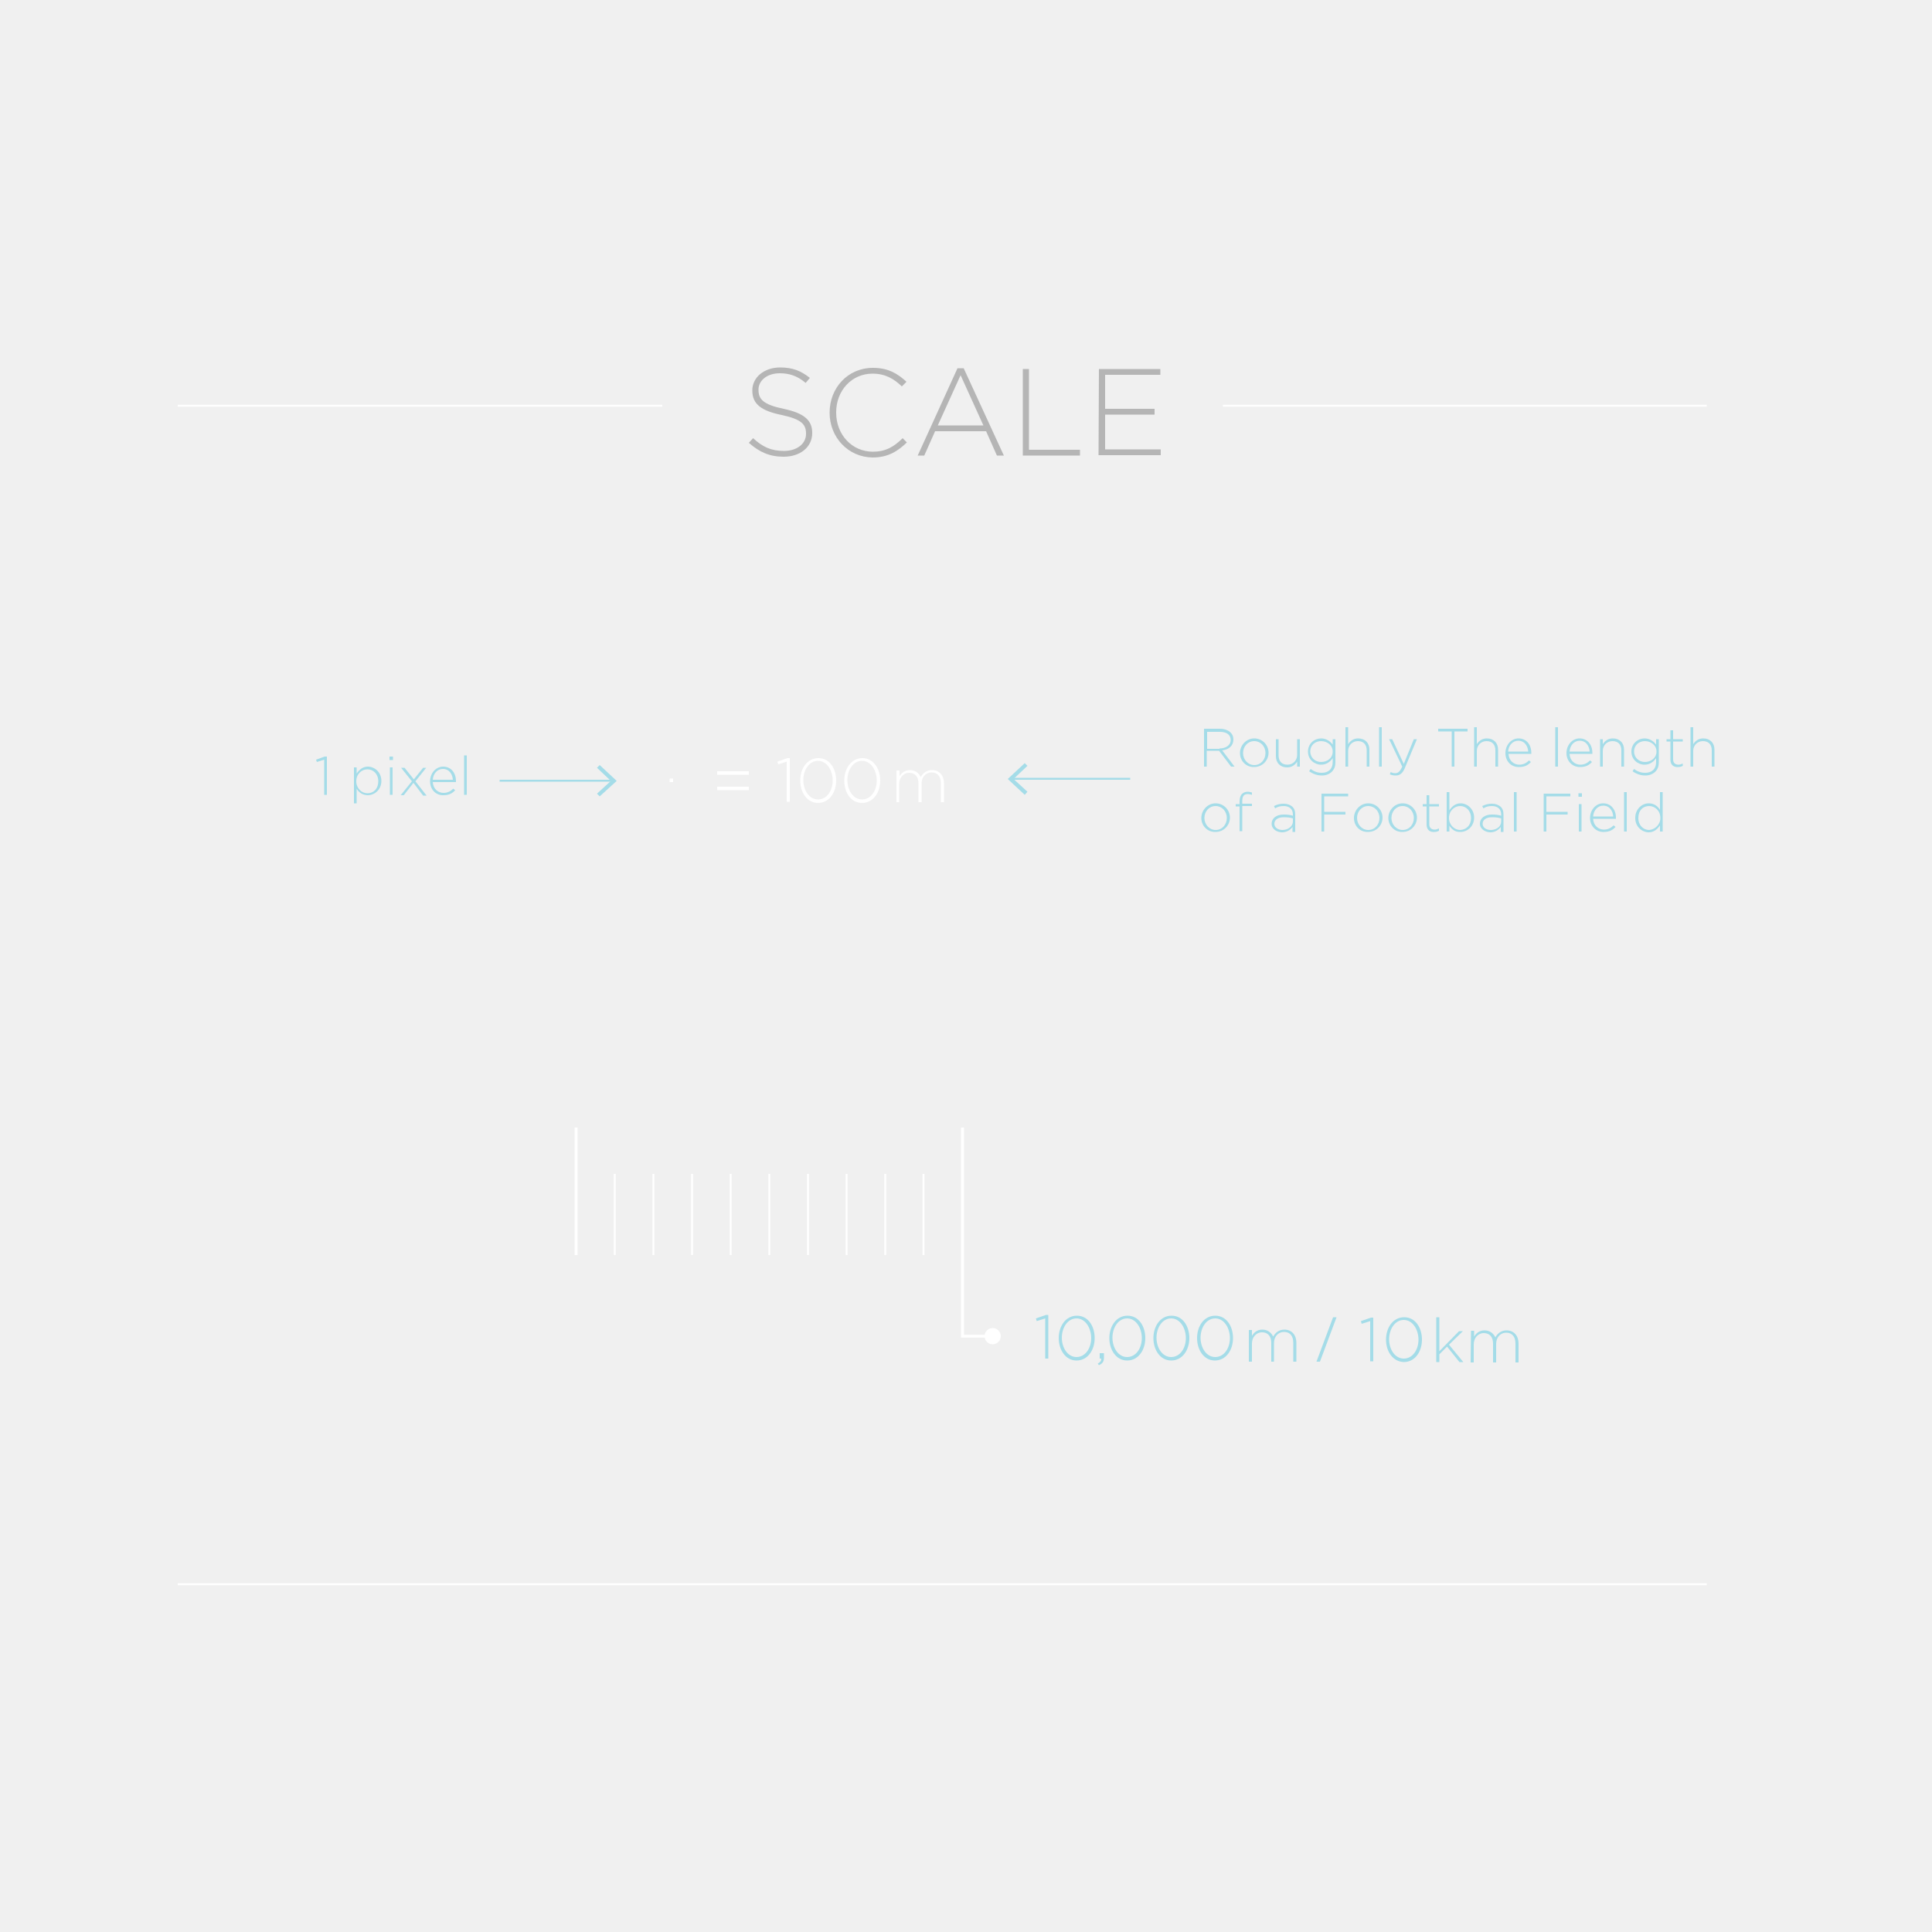
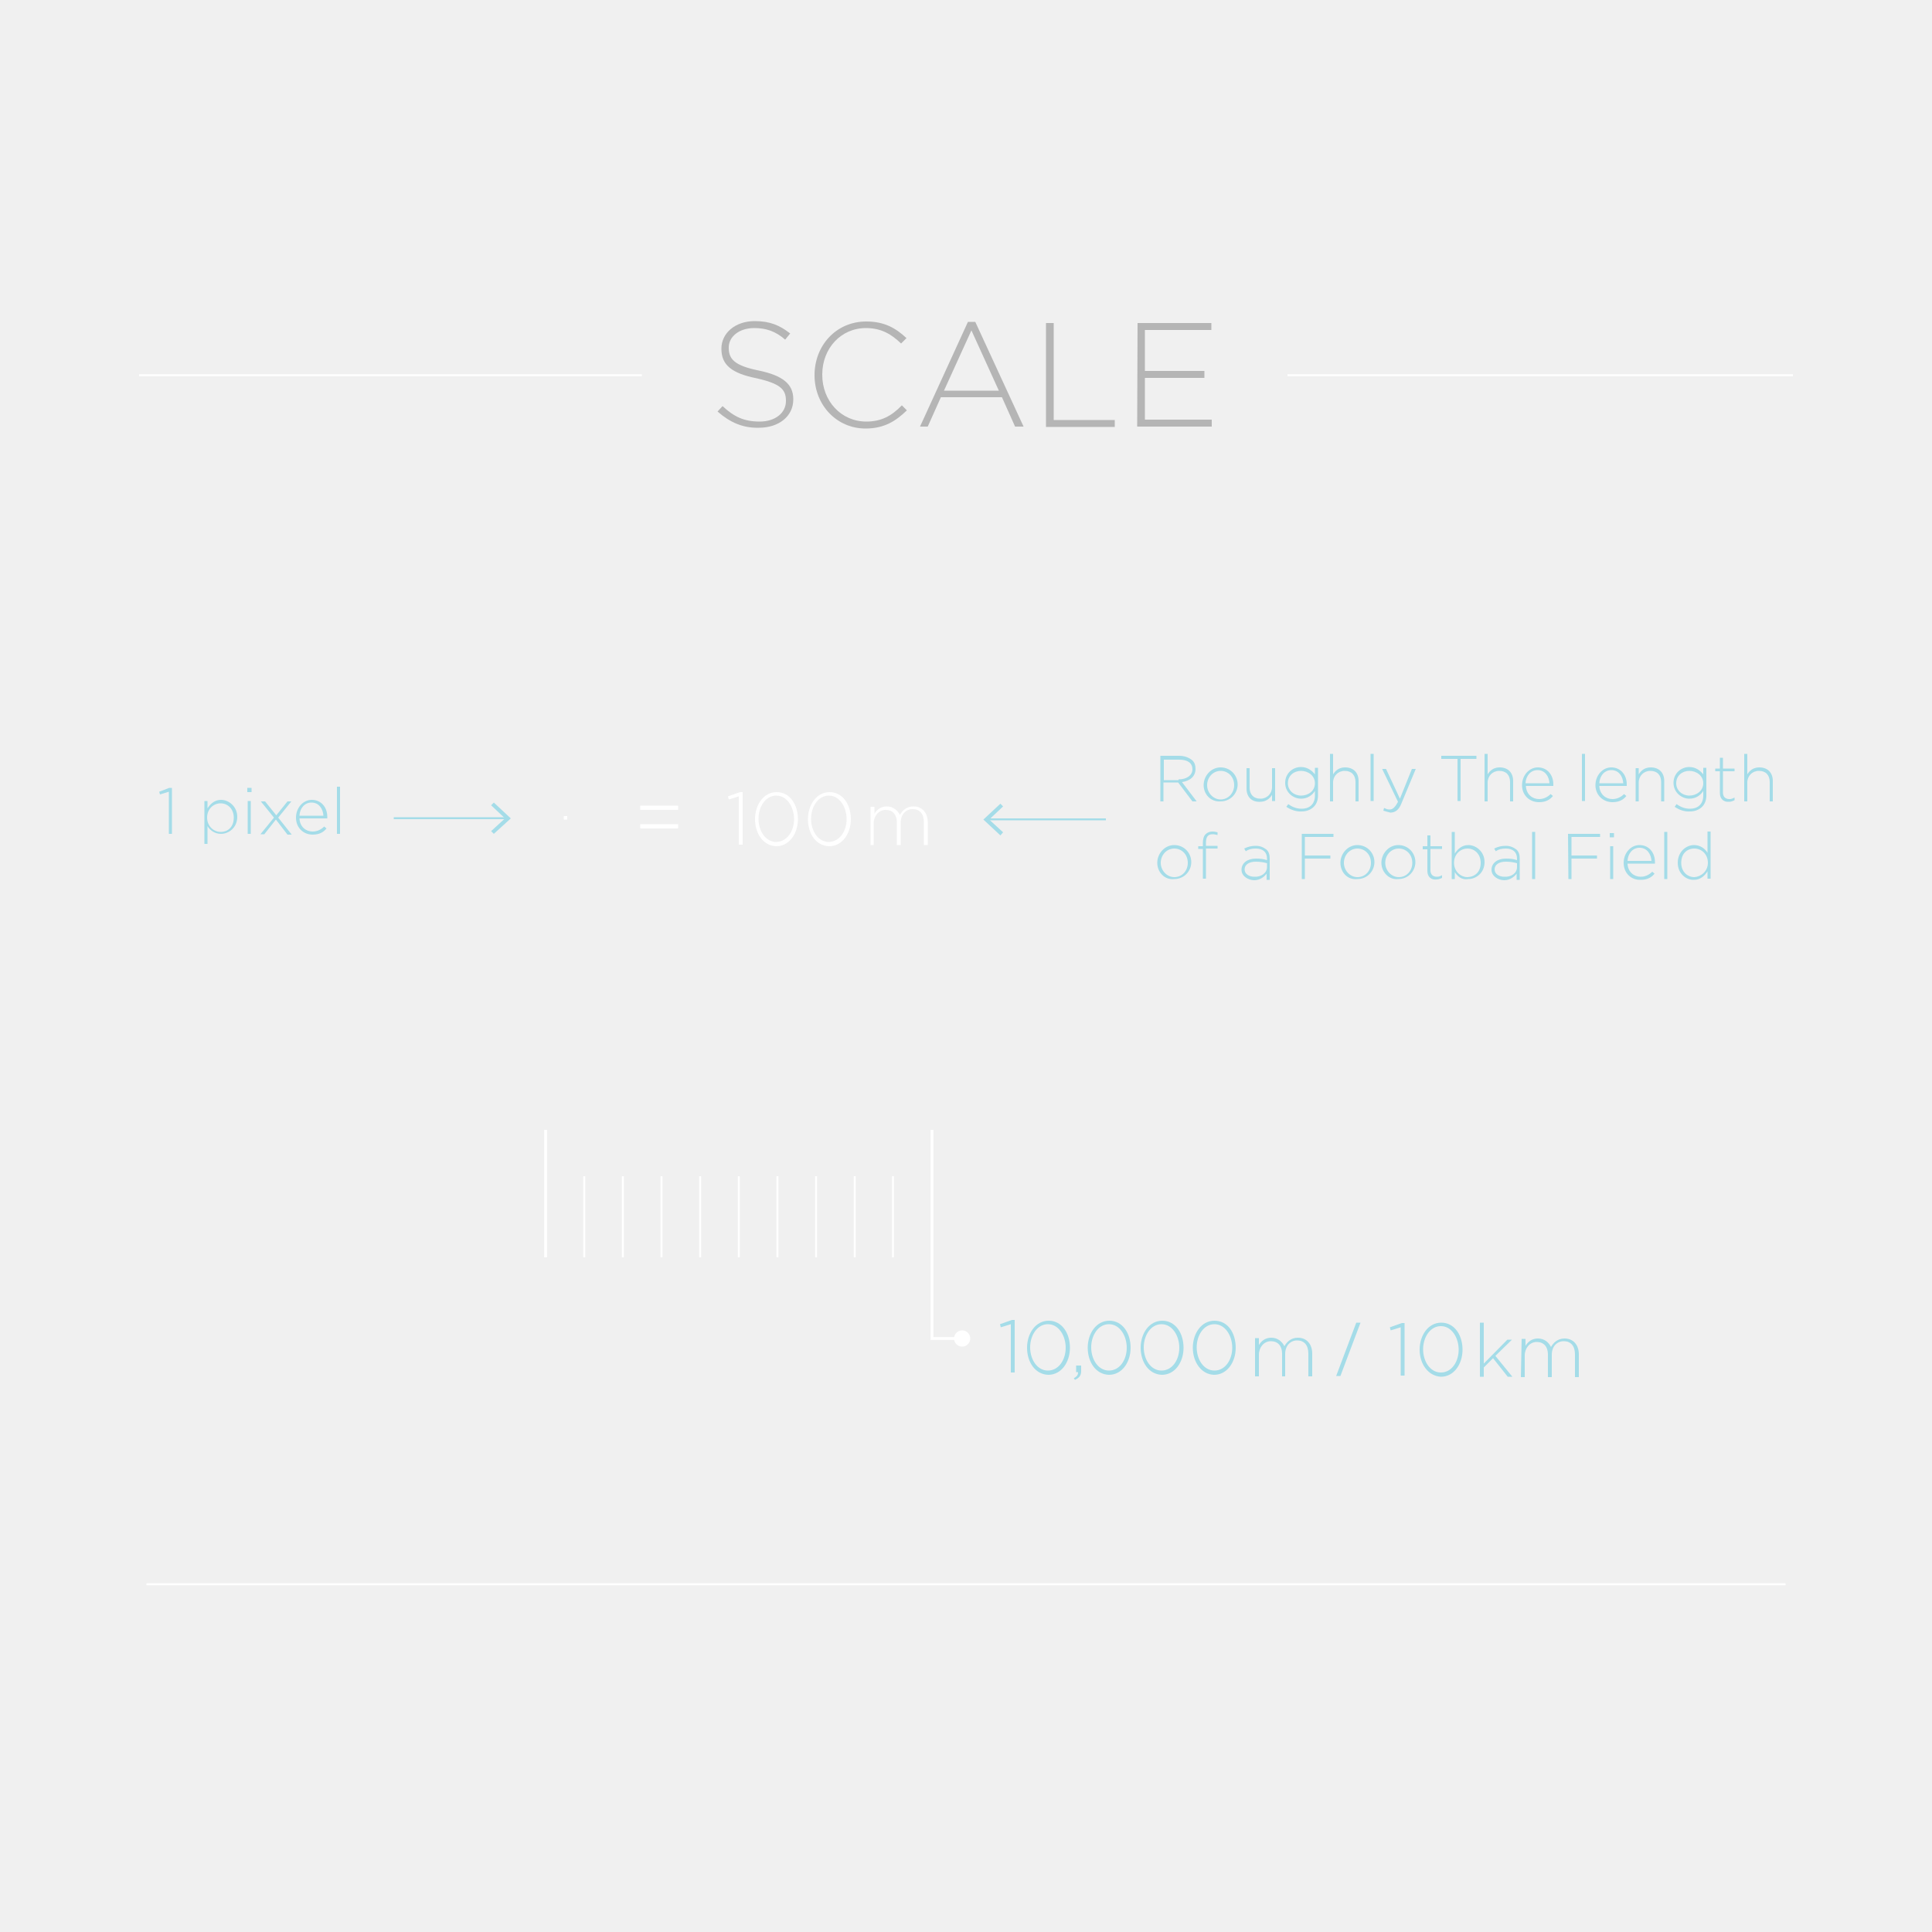
- <svg xmlns="http://www.w3.org/2000/svg" version="1.1" id="Layer_1" x="0px" y="0px" width="500px" height="500px" viewBox="0 0 500 500" style="enable-background:new 0 0 500 500;" xml:space="preserve">
+ <svg xmlns="http://www.w3.org/2000/svg" version="1.1" id="Layer_1" x="0px" y="0px" viewBox="0 0 500 500" style="enable-background:new 0 0 500 500;" xml:space="preserve">
  <style type="text/css">
	.st0{enable-background:new    ;}
	.st1{fill:#B5B5B5;}
	.st2{fill:none;stroke:#FFFFFF;stroke-width:0.5;stroke-miterlimit:10;}
	.st3{fill:none;stroke:#FFFFFF;stroke-width:0.75;stroke-miterlimit:10;}
	.st4{fill:#FFFFFF;}
- 	.st5{fill:#A4DCE8;}
- 	.st6{fill:none;}
+ 	.st5{fill:none;}
+ 	.st6{fill:#A4DCE8;}
</style>
  <g>
    <g class="st0">
-       <path class="st1" d="M193.8,114.6l1.1-1.2c2.5,2.3,4.7,3.3,8,3.3c3.4,0,5.7-1.9,5.7-4.4v-0.1c0-2.4-1.2-3.7-6.3-4.8    c-5.4-1.1-7.6-2.9-7.6-6.3V101c0-3.3,3-5.9,7.2-5.9c3.3,0,5.4,0.9,7.7,2.7l-1.1,1.3c-2.1-1.8-4.2-2.5-6.7-2.5    c-3.3,0-5.5,1.9-5.5,4.2v0.1c0,2.4,1.2,3.8,6.5,4.9c5.2,1.1,7.4,2.9,7.4,6.2v0.1c0,3.6-3.1,6.1-7.4,6.1    C199.2,118.2,196.5,117,193.8,114.6z" />
-       <path class="st1" d="M214.7,106.8L214.7,106.8c0-6.4,4.7-11.6,11.2-11.6c4,0,6.4,1.5,8.7,3.6l-1.2,1.2c-2-1.9-4.2-3.3-7.6-3.3    c-5.4,0-9.4,4.4-9.4,10v0.1c0,5.7,4.1,10.1,9.5,10.1c3.2,0,5.4-1.2,7.7-3.5l1.1,1.1c-2.4,2.3-4.9,3.9-8.9,3.9    C219.5,118.3,214.7,113.2,214.7,106.8z" />
-       <path class="st1" d="M247.8,95.3h1.6l10.4,22.6H258l-2.8-6.3H242l-2.8,6.3h-1.7L247.8,95.3z M254.5,110.1l-5.9-13l-5.9,13H254.5z" />
-       <path class="st1" d="M264.6,95.5h1.7v20.9h13.2v1.5h-14.8V95.5H264.6z" />
-       <path class="st1" d="M284.4,95.5h15.9V97H286v8.8h12.8v1.5H286v9h14.4v1.5h-16.1L284.4,95.5L284.4,95.5z" />
+       <path class="st1" d="M185.7,106.5l1.3-1.4c3,2.8,5.6,4,9.6,4c4.1,0,6.8-2.3,6.8-5.3v-0.1c0-2.9-1.4-4.4-7.6-5.8    c-6.5-1.3-9.1-3.5-9.1-7.6v-0.1c0-4,3.6-7.1,8.6-7.1c4,0,6.5,1.1,9.2,3.2l-1.3,1.6c-2.5-2.2-5-3-8-3c-4,0-6.6,2.3-6.6,5V90    c0,2.9,1.4,4.6,7.8,5.9c6.2,1.3,8.9,3.5,8.9,7.4v0.1c0,4.3-3.7,7.3-8.9,7.3C192.2,110.8,188.9,109.3,185.7,106.5z" />
+       <path class="st1" d="M210.8,97.1L210.8,97.1c0-7.7,5.6-13.9,13.4-13.9c4.8,0,7.7,1.8,10.4,4.3l-1.4,1.4c-2.4-2.3-5-4-9.1-4    c-6.5,0-11.3,5.3-11.3,12v0.1c0,6.8,4.9,12.1,11.4,12.1c3.8,0,6.5-1.4,9.2-4.2l1.3,1.3c-2.9,2.8-5.9,4.7-10.7,4.7    C216.5,110.9,210.8,104.8,210.8,97.1z" />
+       <path class="st1" d="M250.5,83.3h1.9l12.5,27.1h-2.2l-3.4-7.6h-15.8l-3.4,7.6h-2L250.5,83.3z M258.5,101.1l-7.1-15.6l-7.1,15.6    H258.5z" />
+       <path class="st1" d="M270.7,83.6h2v25.1h15.8v1.8h-17.8V83.6H270.7z" />
+       <path class="st1" d="M294.4,83.6h19.1v1.8h-17.2v10.6h15.4v1.8h-15.4v10.8h17.3v1.8h-19.3L294.4,83.6L294.4,83.6z" />
    </g>
-     <line class="st2" x1="171.4" y1="105" x2="46" y2="105" />
-     <line class="st2" x1="316.5" y1="105" x2="441.7" y2="105" />
+     <line class="st2" x1="166.1" y1="97.1" x2="36" y2="97.1" />
+     <line class="st2" x1="333.2" y1="97.1" x2="464" y2="97.1" />
  </g>
-   <line class="st2" x1="46" y1="410" x2="441.7" y2="410" />
+   <line class="st2" x1="37.9" y1="410" x2="462.1" y2="410" />
  <g>
    <g>
      <g>
-         <polyline class="st3" points="249.1,291.8 249.1,345.8 257,345.8    " />
+         <polyline class="st3" points="241.2,292.4 241.2,346.4 249.1,346.4    " />
        <g>
-           <circle class="st4" cx="256.9" cy="345.8" r="2.1" />
+           <circle class="st4" cx="249" cy="346.4" r="2.1" />
        </g>
      </g>
    </g>
-     <path class="st5" d="M270.5,341.2l-2.2,0.7l-0.2-0.7l2.6-0.9h0.6v11.3h-0.8V341.2L270.5,341.2z" />
-     <path class="st5" d="M284.1,352.9c0.7-0.4,0.9-0.7,0.9-1.3h-0.4v-1.4h1.1v1.2c0,1-0.4,1.5-1.3,1.9L284.1,352.9z" />
-     <path class="st5" d="M287.1,346.3L287.1,346.3c0-3.1,1.8-5.8,4.7-5.8c2.9,0,4.6,2.7,4.6,5.8l0,0c0,3.1-1.8,5.8-4.7,5.8   C288.9,352.1,287.1,349.4,287.1,346.3z M295.5,346.3L295.5,346.3c0-2.6-1.5-5.1-3.8-5.1s-3.8,2.4-3.8,5l0,0c0,2.6,1.5,5,3.8,5   S295.5,348.9,295.5,346.3z" />
-     <path class="st5" d="M274,346.3L274,346.3c0-3.1,1.8-5.8,4.7-5.8c2.9,0,4.6,2.7,4.6,5.8l0,0c0,3.1-1.8,5.8-4.7,5.8   C275.8,352.1,274,349.4,274,346.3z M282.4,346.3L282.4,346.3c0-2.6-1.5-5.1-3.8-5.1s-3.8,2.4-3.8,5l0,0c0,2.6,1.5,5,3.8,5   S282.4,348.9,282.4,346.3z" />
-     <path class="st5" d="M298.5,346.3L298.5,346.3c0-3.1,1.8-5.8,4.7-5.8c2.9,0,4.6,2.7,4.6,5.8l0,0c0,3.1-1.8,5.8-4.7,5.8   C300.3,352.1,298.5,349.4,298.5,346.3z M306.9,346.3L306.9,346.3c0-2.6-1.5-5.1-3.8-5.1s-3.8,2.4-3.8,5l0,0c0,2.6,1.5,5,3.8,5   S306.9,348.9,306.9,346.3z" />
-     <path class="st5" d="M309.8,346.3L309.8,346.3c0-3.1,1.8-5.8,4.7-5.8c2.9,0,4.6,2.7,4.6,5.8l0,0c0,3.1-1.8,5.8-4.7,5.8   C311.6,352.1,309.8,349.4,309.8,346.3z M318.3,346.3L318.3,346.3c0-2.6-1.5-5.1-3.8-5.1s-3.8,2.4-3.8,5l0,0c0,2.6,1.5,5,3.8,5   S318.3,348.9,318.3,346.3z" />
-     <path class="st5" d="M371.7,340.9h0.8v8.8l5.1-5.2h1L375,348l3.7,4.5h-1l-3.2-4l-2,2v2h-0.8V340.9L371.7,340.9z" />
-     <path class="st5" d="M380.7,344.4h0.8v1.5c0.5-0.8,1.3-1.6,2.7-1.6c1.4,0,2.3,0.8,2.8,1.8c0.5-0.9,1.4-1.8,2.9-1.8   c1.9,0,3.1,1.4,3.1,3.4v4.9h-0.8v-4.9c0-1.8-0.9-2.8-2.4-2.8c-1.4,0-2.6,1.1-2.6,2.9v4.8h-0.8v-4.9c0-1.7-0.9-2.7-2.4-2.7   s-2.6,1.3-2.6,2.9v4.7h-0.8L380.7,344.4L380.7,344.4z" />
    <g>
      <g>
        <g id="Layer_1-2_2_">
-           <rect x="148.6" y="291.8" class="st6" width="100" height="33" />
-           <line class="st3" x1="149.1" y1="291.8" x2="149.1" y2="324.8" />
-           <line class="st2" x1="169.1" y1="303.8" x2="169.1" y2="324.8" />
-           <line class="st2" x1="159.1" y1="303.8" x2="159.1" y2="324.8" />
-           <line class="st2" x1="189.1" y1="303.8" x2="189.1" y2="324.8" />
-           <line class="st2" x1="179.1" y1="303.8" x2="179.1" y2="324.8" />
-           <line class="st2" x1="199.1" y1="303.8" x2="199.1" y2="324.8" />
-           <line class="st2" x1="209.1" y1="303.8" x2="209.1" y2="324.8" />
-           <line class="st2" x1="229.1" y1="303.8" x2="229.1" y2="324.8" />
-           <line class="st2" x1="219.1" y1="303.8" x2="219.1" y2="324.8" />
-           <line class="st2" x1="239" y1="303.8" x2="239" y2="324.8" />
+           <rect x="140.7" y="292.4" class="st5" width="100" height="33" />
+           <line class="st3" x1="141.2" y1="292.4" x2="141.2" y2="325.4" />
+           <line class="st2" x1="161.2" y1="304.4" x2="161.2" y2="325.4" />
+           <line class="st2" x1="151.2" y1="304.4" x2="151.2" y2="325.4" />
+           <line class="st2" x1="181.2" y1="304.4" x2="181.2" y2="325.4" />
+           <line class="st2" x1="171.2" y1="304.4" x2="171.2" y2="325.4" />
+           <line class="st2" x1="191.2" y1="304.4" x2="191.2" y2="325.4" />
+           <line class="st2" x1="201.2" y1="304.4" x2="201.2" y2="325.4" />
+           <line class="st2" x1="221.2" y1="304.4" x2="221.2" y2="325.4" />
+           <line class="st2" x1="211.2" y1="304.4" x2="211.2" y2="325.4" />
+           <line class="st2" x1="231.1" y1="304.4" x2="231.1" y2="325.4" />
        </g>
      </g>
    </g>
-     <path class="st5" d="M323.2,344.2h0.8v1.5c0.5-0.8,1.3-1.6,2.7-1.6c1.4,0,2.3,0.8,2.8,1.8c0.5-0.9,1.4-1.8,2.9-1.8   c1.9,0,3.1,1.4,3.1,3.4v4.9h-0.8v-4.9c0-1.8-0.9-2.8-2.4-2.8c-1.4,0-2.6,1.1-2.6,2.9v4.8H329v-4.9c0-1.7-0.9-2.7-2.4-2.7   s-2.6,1.3-2.6,2.9v4.7h-0.8V344.2L323.2,344.2z" />
-     <path class="st5" d="M345,340.9h0.9l-4.3,11.5h-0.9L345,340.9z" />
-     <path class="st5" d="M354.6,341.9l-2.2,0.7l-0.2-0.7l2.6-0.9h0.6v11.3h-0.8V341.9L354.6,341.9z" />
-     <path class="st5" d="M358.7,346.7L358.7,346.7c0-3.1,1.8-5.8,4.7-5.8c2.9,0,4.6,2.7,4.6,5.8l0,0c0,3.1-1.8,5.8-4.7,5.8   C360.5,352.4,358.7,349.8,358.7,346.7z M367.1,346.7L367.1,346.7c0-2.6-1.5-5.1-3.8-5.1s-3.8,2.4-3.8,5l0,0c0,2.6,1.5,5,3.8,5   S367.1,349.3,367.1,346.7z" />
-   </g>
-   <rect x="173.3" y="201.5" class="st4" width="0.9" height="0.9" />
-   <g>
    <g>
-       <rect x="129.3" y="201.8" class="st5" width="29.2" height="0.5" />
-       <g>
-         <polygon class="st5" points="155.2,198 154.5,198.7 158.1,202.1 154.5,205.4 155.2,206.1 159.6,202.1    " />
-       </g>
+       <path class="st6" d="M261.6,342.7l-2.6,0.8l-0.2-0.8l3.1-1.1h0.7v13.6h-1V342.7L261.6,342.7z" />
+       <path class="st6" d="M277.9,356.7c0.8-0.5,1.1-0.8,1.1-1.6h-0.5v-1.7h1.3v1.4c0,1.2-0.5,1.8-1.6,2.3L277.9,356.7z" />
+       <path class="st6" d="M281.5,348.8L281.5,348.8c0-3.7,2.2-7,5.6-7s5.5,3.2,5.5,7l0,0c0,3.7-2.2,7-5.6,7    C283.6,355.7,281.5,352.5,281.5,348.8z M291.6,348.8L291.6,348.8c0-3.1-1.8-6.1-4.6-6.1s-4.6,2.9-4.6,6l0,0c0,3.1,1.8,6,4.6,6    S291.6,351.9,291.6,348.8z" />
+       <path class="st6" d="M265.8,348.8L265.8,348.8c0-3.7,2.2-7,5.6-7s5.5,3.2,5.5,7l0,0c0,3.7-2.2,7-5.6,7    C267.9,355.7,265.8,352.5,265.8,348.8z M275.8,348.8L275.8,348.8c0-3.1-1.8-6.1-4.6-6.1s-4.6,2.9-4.6,6l0,0c0,3.1,1.8,6,4.6,6    S275.8,351.9,275.8,348.8z" />
+       <path class="st6" d="M295.2,348.8L295.2,348.8c0-3.7,2.2-7,5.6-7s5.5,3.2,5.5,7l0,0c0,3.7-2.2,7-5.6,7    C297.3,355.7,295.2,352.5,295.2,348.8z M305.2,348.8L305.2,348.8c0-3.1-1.8-6.1-4.6-6.1s-4.6,2.9-4.6,6l0,0c0,3.1,1.8,6,4.6,6    S305.2,351.9,305.2,348.8z" />
+       <path class="st6" d="M308.7,348.8L308.7,348.8c0-3.7,2.2-7,5.6-7c3.5,0,5.5,3.2,5.5,7l0,0c0,3.7-2.2,7-5.6,7    C310.9,355.7,308.7,352.5,308.7,348.8z M318.9,348.8L318.9,348.8c0-3.1-1.8-6.1-4.6-6.1s-4.6,2.9-4.6,6l0,0c0,3.1,1.8,6,4.6,6    S318.9,351.9,318.9,348.8z" />
+       <path class="st6" d="M383,342.3h1v10.6l6.1-6.2h1.2l-4.3,4.2l4.4,5.4h-1.2l-3.8-4.8l-2.4,2.4v2.4h-1V342.3L383,342.3z" />
+       <path class="st6" d="M393.8,346.5h1v1.8c0.6-1,1.6-1.9,3.2-1.9c1.7,0,2.8,1,3.4,2.2c0.6-1.1,1.7-2.2,3.5-2.2    c2.3,0,3.7,1.7,3.7,4.1v5.9h-1v-5.9c0-2.2-1.1-3.4-2.9-3.4c-1.7,0-3.1,1.3-3.1,3.5v5.8h-1v-5.9c0-2-1.1-3.2-2.9-3.2    c-1.8,0-3.1,1.6-3.1,3.5v5.6h-1L393.8,346.5L393.8,346.5z" />
+       <path class="st6" d="M324.8,346.3h1v1.8c0.6-1,1.6-1.9,3.2-1.9c1.7,0,2.8,1,3.4,2.2c0.6-1.1,1.7-2.2,3.5-2.2    c2.3,0,3.7,1.7,3.7,4.1v5.9h-1v-5.9c0-2.2-1.1-3.4-2.9-3.4c-1.7,0-3.1,1.3-3.1,3.5v5.8h-0.8v-5.9c0-2-1.1-3.2-2.9-3.2    c-1.8,0-3.1,1.6-3.1,3.5v5.6h-1V346.3L324.8,346.3z" />
+       <path class="st6" d="M351,342.3h1.1l-5.2,13.8h-1.1L351,342.3z" />
+       <path class="st6" d="M362.5,343.5l-2.6,0.8l-0.2-0.8l3.1-1.1h0.7V356h-1V343.5L362.5,343.5z" />
+       <path class="st6" d="M367.4,349.3L367.4,349.3c0-3.7,2.2-7,5.6-7s5.5,3.2,5.5,7l0,0c0,3.7-2.2,7-5.6,7    C369.6,356.1,367.4,353,367.4,349.3z M377.5,349.3L377.5,349.3c0-3.1-1.8-6.1-4.6-6.1s-4.6,2.9-4.6,6l0,0c0,3.1,1.8,6,4.6,6    S377.5,352.4,377.5,349.3z" />
    </g>
  </g>
  <g>
+     <rect x="145.9" y="211.2" class="st4" width="0.9" height="0.9" />
    <g>
-       <rect x="261.9" y="201.3" class="st5" width="30.6" height="0.5" />
      <g>
-         <polygon class="st5" points="265.2,205.7 265.9,204.9 262.3,201.6 265.9,198.2 265.2,197.5 260.8,201.6    " />
+         <rect x="101.9" y="211.5" class="st6" width="29.2" height="0.5" />
+         <g>
+           <polygon class="st6" points="127.8,207.7 127.1,208.4 130.7,211.8 127.1,215.1 127.8,215.8 132.2,211.8     " />
+         </g>
      </g>
    </g>
-   </g>
-   <g class="st0">
-     <path class="st5" d="M83.9,196.6l-1.9,0.6l-0.2-0.6l2.2-0.8h0.6v9.9h-0.7C83.9,205.8,83.9,196.6,83.9,196.6z" />
-     <path class="st5" d="M91.6,198.6h0.7v1.6c0.6-0.9,1.5-1.8,2.9-1.8c1.7,0,3.5,1.4,3.5,3.7l0,0c0,2.3-1.8,3.7-3.5,3.7   c-1.4,0-2.4-0.8-2.9-1.7v3.8h-0.7V198.6z M97.9,202.2L97.9,202.2c0-1.9-1.3-3.1-2.8-3.1s-2.9,1.2-2.9,3.1l0,0   c0,1.8,1.4,3.1,2.9,3.1C96.7,205.3,97.9,204.1,97.9,202.2z" />
-     <path class="st5" d="M100.8,195.8h0.9v0.9h-0.9V195.8z M100.9,198.6h0.7v7.1h-0.7V198.6z" />
-     <path class="st5" d="M107,202.6l-2.5,3.2h-0.8l2.9-3.6l-2.8-3.5h0.9l2.4,3l2.4-3h0.8l-2.8,3.5l2.9,3.7h-0.9L107,202.6z" />
-     <path class="st5" d="M111.3,202.2L111.3,202.2c0-2.1,1.5-3.8,3.4-3.8c2,0,3.3,1.6,3.3,3.7c0,0.1,0,0.2,0,0.3h-6   c0.1,1.8,1.4,2.8,2.8,2.8c1.1,0,1.9-0.5,2.5-1.1l0.5,0.4c-0.7,0.8-1.6,1.3-3,1.3C112.9,205.9,111.3,204.4,111.3,202.2z    M117.2,201.8c-0.1-1.4-0.9-2.8-2.6-2.8c-1.4,0-2.5,1.2-2.6,2.8H117.2z" />
-     <path class="st5" d="M120.1,195.5h0.7v10.2h-0.7V195.5z" />
-   </g>
-   <path class="st4" d="M185.6,199.6h8.2v0.9h-8.2V199.6z M185.6,203.6h8.2v0.9h-8.2V203.6z" />
-   <g class="st0">
-     <path class="st4" d="M203.6,197.1l-2.2,0.7l-0.2-0.7l2.6-0.9h0.6v11.3h-0.8L203.6,197.1L203.6,197.1z" />
-     <path class="st4" d="M207.1,202L207.1,202c0-3.1,1.8-5.8,4.7-5.8s4.6,2.7,4.6,5.8l0,0c0,3.1-1.8,5.8-4.7,5.8   C208.9,207.8,207.1,205.1,207.1,202z M215.5,202L215.5,202c0-2.6-1.5-5.1-3.8-5.1s-3.8,2.4-3.8,5l0,0c0,2.6,1.5,5,3.8,5   S215.5,204.6,215.5,202z" />
-     <path class="st4" d="M218.5,202L218.5,202c0-3.1,1.8-5.8,4.7-5.8c2.8,0,4.6,2.7,4.6,5.8l0,0c0,3.1-1.8,5.8-4.7,5.8   S218.5,205.1,218.5,202z M226.9,202L226.9,202c0-2.6-1.5-5.1-3.8-5.1s-3.8,2.4-3.8,5l0,0c0,2.6,1.5,5,3.8,5S226.9,204.6,226.9,202z   " />
-     <path class="st4" d="M232,199.4h0.8v1.5c0.5-0.8,1.3-1.6,2.7-1.6s2.3,0.8,2.8,1.8c0.5-0.9,1.4-1.8,2.9-1.8c1.9,0,3.1,1.4,3.1,3.4   v4.9h-0.8v-4.9c0-1.8-0.9-2.8-2.4-2.8c-1.4,0-2.6,1.1-2.6,2.9v4.8h-0.8v-4.9c0-1.7-0.9-2.7-2.4-2.7s-2.6,1.3-2.6,2.9v4.7H232V199.4   L232,199.4z" />
-   </g>
-   <g class="st0">
-     <path class="st5" d="M311.6,188.6h4.1c1.2,0,2.2,0.4,2.8,1c0.5,0.5,0.7,1.1,0.7,1.8v0c0,1.6-1.2,2.6-2.9,2.8l3.2,4.2h-0.9l-3.1-4.1   h-3.2v4.1h-0.7V188.6z M315.6,193.7c1.6,0,2.9-0.8,2.9-2.2v0c0-1.3-1-2.1-2.8-2.1h-3.3v4.4H315.6z" />
-     <path class="st5" d="M320.9,194.9L320.9,194.9c0-2,1.6-3.8,3.7-3.8c2.1,0,3.7,1.7,3.7,3.7v0c0,2-1.6,3.7-3.7,3.7   C322.5,198.6,320.9,196.9,320.9,194.9z M327.5,194.9L327.5,194.9c0-1.8-1.3-3.1-2.9-3.1c-1.7,0-2.9,1.4-2.9,3.1v0   c0,1.7,1.3,3.1,2.9,3.1C326.3,198,327.5,196.6,327.5,194.9z" />
-     <path class="st5" d="M330.2,195.7v-4.4h0.7v4.2c0,1.5,0.8,2.4,2.3,2.4c1.4,0,2.5-1.1,2.5-2.5v-4.1h0.7v7.1h-0.7v-1.3   c-0.5,0.8-1.3,1.5-2.6,1.5C331.3,198.6,330.2,197.4,330.2,195.7z" />
-     <path class="st5" d="M338.8,199.6l0.4-0.6c0.9,0.7,1.8,1,2.9,1c1.6,0,2.8-0.9,2.8-2.8v-1c-0.6,0.9-1.6,1.7-3,1.7   c-1.7,0-3.4-1.3-3.4-3.4v0c0-2.1,1.7-3.4,3.4-3.4c1.4,0,2.4,0.8,3,1.6v-1.4h0.7v6c0,1-0.3,1.8-0.9,2.4c-0.6,0.6-1.5,1-2.6,1   C340.9,200.7,339.8,200.3,338.8,199.6z M344.9,194.5L344.9,194.5c0-1.7-1.5-2.7-3-2.7c-1.5,0-2.8,1-2.8,2.7v0   c0,1.6,1.3,2.7,2.8,2.7C343.5,197.2,344.9,196.2,344.9,194.5z" />
-     <path class="st5" d="M348.2,188.2h0.7v4.4c0.5-0.8,1.3-1.5,2.6-1.5c1.8,0,2.9,1.2,2.9,2.9v4.4h-0.7v-4.2c0-1.5-0.8-2.4-2.3-2.4   c-1.4,0-2.5,1.1-2.5,2.5v4.1h-0.7V188.2z" />
-     <path class="st5" d="M356.9,188.2h0.7v10.2h-0.7V188.2z" />
-     <path class="st5" d="M359.7,200.4l0.2-0.6c0.4,0.2,0.7,0.3,1.2,0.3c0.7,0,1.2-0.4,1.8-1.7l-3.4-7.1h0.8l3,6.4l2.6-6.4h0.8l-3.1,7.4   c-0.6,1.5-1.4,2-2.4,2C360.6,200.7,360.2,200.6,359.7,200.4z" />
-     <path class="st5" d="M375.6,189.3h-3.4v-0.7h7.6v0.7h-3.4v9.1h-0.7V189.3z" />
-     <path class="st5" d="M381.5,188.2h0.7v4.4c0.5-0.8,1.3-1.5,2.6-1.5c1.8,0,2.9,1.2,2.9,2.9v4.4h-0.7v-4.2c0-1.5-0.8-2.4-2.3-2.4   c-1.4,0-2.5,1.1-2.5,2.5v4.1h-0.7V188.2z" />
-     <path class="st5" d="M389.6,194.9L389.6,194.9c0-2.1,1.5-3.8,3.4-3.8c2,0,3.3,1.6,3.3,3.7c0,0.1,0,0.2,0,0.3h-5.9   c0.1,1.8,1.4,2.8,2.8,2.8c1.1,0,1.9-0.5,2.5-1.1l0.5,0.4c-0.7,0.8-1.6,1.3-3,1.3C391.2,198.6,389.6,197.1,389.6,194.9z    M395.5,194.5c-0.1-1.4-0.9-2.8-2.6-2.8c-1.4,0-2.5,1.2-2.6,2.8H395.5z" />
-     <path class="st5" d="M402.5,188.2h0.7v10.2h-0.7V188.2z" />
-     <path class="st5" d="M405.4,194.9L405.4,194.9c0-2.1,1.5-3.8,3.4-3.8c2,0,3.3,1.6,3.3,3.7c0,0.1,0,0.2,0,0.3h-5.9   c0.1,1.8,1.4,2.8,2.8,2.8c1.1,0,1.9-0.5,2.5-1.1l0.5,0.4c-0.7,0.8-1.6,1.3-3,1.3C407.1,198.6,405.4,197.1,405.4,194.9z    M411.4,194.5c-0.1-1.4-0.9-2.8-2.6-2.8c-1.4,0-2.5,1.2-2.6,2.8H411.4z" />
-     <path class="st5" d="M414.1,191.3h0.7v1.3c0.5-0.8,1.3-1.5,2.6-1.5c1.8,0,2.9,1.2,2.9,2.9v4.4h-0.7v-4.2c0-1.5-0.8-2.4-2.3-2.4   c-1.4,0-2.5,1.1-2.5,2.5v4.1h-0.7V191.3z" />
-     <path class="st5" d="M422.5,199.6l0.4-0.6c0.9,0.7,1.8,1,2.9,1c1.6,0,2.8-0.9,2.8-2.8v-1c-0.6,0.9-1.6,1.7-3,1.7   c-1.7,0-3.4-1.3-3.4-3.4v0c0-2.1,1.7-3.4,3.4-3.4c1.4,0,2.4,0.8,3,1.6v-1.4h0.7v6c0,1-0.3,1.8-0.9,2.4c-0.6,0.6-1.5,1-2.6,1   C424.6,200.7,423.5,200.3,422.5,199.6z M428.7,194.5L428.7,194.5c0-1.7-1.5-2.7-3-2.7c-1.5,0-2.8,1-2.8,2.7v0   c0,1.6,1.3,2.7,2.8,2.7C427.2,197.2,428.7,196.2,428.7,194.5z" />
-     <path class="st5" d="M432.3,196.6v-4.7h-1v-0.6h1V189h0.7v2.3h2.5v0.6H433v4.6c0,1,0.6,1.4,1.4,1.4c0.3,0,0.6-0.1,1.1-0.3v0.6   c-0.4,0.2-0.7,0.3-1.2,0.3C433.2,198.6,432.3,198,432.3,196.6z" />
-     <path class="st5" d="M437.5,188.2h0.7v4.4c0.5-0.8,1.3-1.5,2.6-1.5c1.8,0,2.9,1.2,2.9,2.9v4.4H443v-4.2c0-1.5-0.8-2.4-2.3-2.4   c-1.4,0-2.5,1.1-2.5,2.5v4.1h-0.7V188.2z" />
-     <path class="st5" d="M310.9,211.7L310.9,211.7c0-2,1.6-3.8,3.7-3.8c2.1,0,3.7,1.7,3.7,3.7v0c0,2-1.6,3.7-3.7,3.7   C312.5,215.4,310.9,213.7,310.9,211.7z M317.5,211.7L317.5,211.7c0-1.8-1.3-3.1-2.9-3.1c-1.7,0-2.9,1.4-2.9,3.1v0   c0,1.7,1.3,3.1,2.9,3.1C316.3,214.8,317.5,213.4,317.5,211.7z" />
-     <path class="st5" d="M320.8,208.7h-1v-0.6h1v-0.7c0-0.8,0.2-1.5,0.6-1.9c0.4-0.4,0.9-0.6,1.5-0.6c0.4,0,0.7,0.1,1.1,0.2v0.6   c-0.4-0.1-0.7-0.2-1.1-0.2c-1,0-1.4,0.6-1.4,1.8v0.7h2.5v0.6h-2.5v6.5h-0.7V208.7z" />
-     <path class="st5" d="M329.1,213.2L329.1,213.2c0-1.5,1.3-2.4,3.1-2.4c1,0,1.7,0.1,2.4,0.3v-0.3c0-1.4-0.9-2.2-2.4-2.2   c-0.9,0-1.6,0.2-2.2,0.6l-0.3-0.6c0.8-0.4,1.6-0.6,2.5-0.6c1,0,1.7,0.3,2.3,0.8c0.5,0.5,0.7,1.1,0.7,2v4.5h-0.7V214   c-0.5,0.7-1.4,1.4-2.7,1.4C330.5,215.4,329.1,214.6,329.1,213.2z M334.6,212.6v-0.8c-0.6-0.2-1.4-0.3-2.4-0.3   c-1.5,0-2.4,0.7-2.4,1.7v0c0,1,1,1.6,2.1,1.6C333.3,214.8,334.6,213.9,334.6,212.6z" />
-     <path class="st5" d="M342,205.4h6.9v0.7h-6.2v4h5.5v0.7h-5.5v4.4H342V205.4z" />
-     <path class="st5" d="M350.4,211.7L350.4,211.7c0-2,1.6-3.8,3.7-3.8c2.1,0,3.7,1.7,3.7,3.7v0c0,2-1.6,3.7-3.7,3.7   C351.9,215.4,350.4,213.7,350.4,211.7z M357,211.7L357,211.7c0-1.8-1.3-3.1-2.9-3.1c-1.7,0-2.9,1.4-2.9,3.1v0   c0,1.7,1.3,3.1,2.9,3.1C355.8,214.8,357,213.4,357,211.7z" />
-     <path class="st5" d="M359.3,211.7L359.3,211.7c0-2,1.6-3.8,3.7-3.8c2.1,0,3.7,1.7,3.7,3.7v0c0,2-1.6,3.7-3.7,3.7   C360.9,215.4,359.3,213.7,359.3,211.7z M365.9,211.7L365.9,211.7c0-1.8-1.3-3.1-2.9-3.1c-1.7,0-2.9,1.4-2.9,3.1v0   c0,1.7,1.3,3.1,2.9,3.1C364.7,214.8,365.9,213.4,365.9,211.7z" />
-     <path class="st5" d="M369.2,213.4v-4.7h-1v-0.6h1v-2.3h0.7v2.3h2.5v0.6h-2.5v4.6c0,1,0.6,1.4,1.4,1.4c0.4,0,0.6-0.1,1.1-0.3v0.6   c-0.4,0.2-0.7,0.3-1.2,0.3C370.1,215.4,369.2,214.8,369.2,213.4z" />
-     <path class="st5" d="M375.1,213.7v1.5h-0.7V205h0.7v4.7c0.6-0.9,1.5-1.8,2.9-1.8c1.7,0,3.5,1.4,3.5,3.7v0c0,2.3-1.8,3.7-3.5,3.7   C376.6,215.4,375.7,214.6,375.1,213.7z M380.7,211.7L380.7,211.7c0-1.9-1.3-3.1-2.8-3.1c-1.5,0-2.9,1.2-2.9,3.1v0   c0,1.8,1.4,3.1,2.9,3.1C379.5,214.7,380.7,213.6,380.7,211.7z" />
-     <path class="st5" d="M383,213.2L383,213.2c0-1.5,1.3-2.4,3.1-2.4c1,0,1.7,0.1,2.4,0.3v-0.3c0-1.4-0.9-2.2-2.4-2.2   c-0.9,0-1.6,0.2-2.2,0.6l-0.3-0.6c0.8-0.4,1.6-0.6,2.5-0.6c1,0,1.7,0.3,2.3,0.8c0.5,0.5,0.7,1.1,0.7,2v4.5h-0.7V214   c-0.5,0.7-1.4,1.4-2.7,1.4C384.5,215.4,383,214.6,383,213.2z M388.5,212.6v-0.8c-0.6-0.2-1.4-0.3-2.4-0.3c-1.5,0-2.4,0.7-2.4,1.7v0   c0,1,1,1.6,2.1,1.6C387.3,214.8,388.5,213.9,388.5,212.6z" />
-     <path class="st5" d="M391.8,205h0.7v10.2h-0.7V205z" />
-     <path class="st5" d="M399.5,205.4h6.9v0.7h-6.2v4h5.5v0.7h-5.5v4.4h-0.7V205.4z" />
-     <path class="st5" d="M408.5,205.3h0.9v0.9h-0.9V205.3z M408.6,208.1h0.7v7.1h-0.7V208.1z" />
-     <path class="st5" d="M411.5,211.7L411.5,211.7c0-2.1,1.5-3.8,3.4-3.8c2,0,3.3,1.6,3.3,3.7c0,0.1,0,0.2,0,0.3h-5.9   c0.1,1.8,1.4,2.8,2.8,2.8c1.1,0,1.9-0.5,2.5-1.1l0.5,0.4c-0.7,0.8-1.6,1.3-3,1.3C413.2,215.4,411.5,213.9,411.5,211.7z    M417.5,211.3c-0.1-1.4-0.9-2.8-2.6-2.8c-1.4,0-2.5,1.2-2.6,2.8H417.5z" />
-     <path class="st5" d="M420.3,205h0.7v10.2h-0.7V205z" />
-     <path class="st5" d="M423.2,211.7L423.2,211.7c0-2.4,1.8-3.8,3.5-3.8c1.4,0,2.4,0.8,2.9,1.7V205h0.7v10.2h-0.7v-1.6   c-0.6,0.9-1.5,1.8-2.9,1.8C425,215.4,423.2,214,423.2,211.7z M429.7,211.7L429.7,211.7c0-1.9-1.4-3.1-2.9-3.1   c-1.6,0-2.8,1.1-2.8,3.1v0c0,1.9,1.3,3.1,2.8,3.1C428.2,214.7,429.7,213.5,429.7,211.7z" />
+     <g>
+       <g>
+         <rect x="255.6" y="211.8" class="st6" width="30.6" height="0.5" />
+         <g>
+           <polygon class="st6" points="258.9,216.2 259.6,215.4 256,212.1 259.6,208.7 258.9,208 254.5,212.1     " />
+         </g>
+       </g>
+     </g>
+     <g class="st0">
+       <path class="st6" d="M43.7,204.9l-2.3,0.7l-0.2-0.7l2.6-1h0.7v11.9h-0.8C43.7,215.9,43.7,204.9,43.7,204.9z" />
+       <path class="st6" d="M52.9,207.3h0.8v1.9c0.7-1.1,1.8-2.2,3.5-2.2c2,0,4.2,1.7,4.2,4.4l0,0c0,2.8-2.2,4.4-4.2,4.4    c-1.7,0-2.9-1-3.5-2v4.6h-0.8V207.3z M60.5,211.6L60.5,211.6c0-2.3-1.6-3.7-3.4-3.7c-1.8,0-3.5,1.4-3.5,3.7l0,0    c0,2.2,1.7,3.7,3.5,3.7C59.1,215.3,60.5,213.9,60.5,211.6z" />
+       <path class="st6" d="M64,203.9h1.1v1.1H64V203.9z M64.1,207.3h0.8v8.5h-0.8V207.3z" />
+       <path class="st6" d="M71.4,212.1l-3,3.8h-1l3.5-4.3l-3.4-4.2h1.1l2.9,3.6l2.9-3.6h1l-3.4,4.2l3.5,4.4h-1.1L71.4,212.1z" />
+       <path class="st6" d="M76.6,211.6L76.6,211.6c0-2.5,1.8-4.6,4.1-4.6c2.4,0,4,1.9,4,4.4c0,0.1,0,0.2,0,0.4h-7.2    c0.1,2.2,1.7,3.4,3.4,3.4c1.3,0,2.3-0.6,3-1.3l0.6,0.5c-0.8,1-1.9,1.6-3.6,1.6C78.5,216,76.6,214.2,76.6,211.6z M83.7,211.1    c-0.1-1.7-1.1-3.4-3.1-3.4c-1.7,0-3,1.4-3.1,3.4H83.7z" />
+       <path class="st6" d="M87.1,203.6H88v12.2h-0.8V203.6z" />
+     </g>
+     <path class="st4" d="M165.7,208.5h9.8v1.1h-9.8V208.5z M165.7,213.3h9.8v1.1h-9.8V213.3z" />
+     <g class="st0">
+       <path class="st4" d="M191.2,206.1l-2.6,0.8l-0.2-0.8l3.1-1.1h0.7v13.6h-1L191.2,206.1L191.2,206.1z" />
+       <path class="st4" d="M195.4,212L195.4,212c0-3.7,2.2-7,5.6-7s5.5,3.2,5.5,7l0,0c0,3.7-2.2,7-5.6,7    C197.5,218.9,195.4,215.7,195.4,212z M205.5,212L205.5,212c0-3.1-1.8-6.1-4.6-6.1c-2.8,0-4.6,2.9-4.6,6l0,0c0,3.1,1.8,6,4.6,6    C203.7,217.8,205.5,215.1,205.5,212z" />
+       <path class="st4" d="M209.1,212L209.1,212c0-3.7,2.2-7,5.6-7c3.4,0,5.5,3.2,5.5,7l0,0c0,3.7-2.2,7-5.6,7    C211.1,218.9,209.1,215.7,209.1,212z M219.1,212L219.1,212c0-3.1-1.8-6.1-4.6-6.1c-2.8,0-4.6,2.9-4.6,6l0,0c0,3.1,1.8,6,4.6,6    C217.3,217.8,219.1,215.1,219.1,212z" />
+       <path class="st4" d="M225.3,208.8h1v1.8c0.6-1,1.6-1.9,3.2-1.9s2.8,1,3.4,2.2c0.6-1.1,1.7-2.2,3.5-2.2c2.3,0,3.7,1.7,3.7,4.1v5.9    h-1v-5.9c0-2.2-1.1-3.4-2.9-3.4c-1.7,0-3.1,1.3-3.1,3.5v5.8h-1v-5.9c0-2-1.1-3.2-2.9-3.2c-1.8,0-3.1,1.6-3.1,3.5v5.6h-0.8V208.8    L225.3,208.8z" />
+     </g>
+     <g class="st0">
+       <path class="st6" d="M300.3,195.6h4.9c1.4,0,2.6,0.5,3.4,1.2c0.6,0.6,0.8,1.3,0.8,2.2l0,0c0,1.9-1.4,3.1-3.5,3.4l3.8,5h-1.1    l-3.7-4.9h-3.8v4.9h-0.8V195.6z M305.1,201.7c1.9,0,3.5-1,3.5-2.6l0,0c0-1.6-1.2-2.5-3.4-2.5h-4v5.3h3.8V201.7z" />
+       <path class="st6" d="M311.5,203.2L311.5,203.2c0-2.4,1.9-4.6,4.4-4.6c2.5,0,4.4,2,4.4,4.4l0,0c0,2.4-1.9,4.4-4.4,4.4    C313.4,207.6,311.5,205.6,311.5,203.2z M319.4,203.2L319.4,203.2c0-2.2-1.6-3.7-3.5-3.7c-2,0-3.5,1.7-3.5,3.7l0,0    c0,2,1.6,3.7,3.5,3.7C317.9,206.9,319.4,205.2,319.4,203.2z" />
+       <path class="st6" d="M322.6,204.1v-5.3h0.8v5c0,1.8,1,2.9,2.8,2.9c1.7,0,3-1.3,3-3v-4.9h0.8v8.5h-0.8v-1.6c-0.6,1-1.6,1.8-3.1,1.8    C323.9,207.6,322.6,206.2,322.6,204.1z" />
+       <path class="st6" d="M332.9,208.8l0.5-0.7c1.1,0.8,2.2,1.2,3.5,1.2c1.9,0,3.4-1.1,3.4-3.4v-1.2c-0.7,1.1-1.9,2-3.6,2    c-2,0-4.1-1.6-4.1-4.1l0,0c0-2.5,2-4.1,4.1-4.1c1.7,0,2.9,1,3.6,1.9v-1.7h0.8v7.2c0,1.2-0.4,2.2-1.1,2.9c-0.7,0.7-1.8,1.2-3.1,1.2    C335.5,210.1,334.1,209.6,332.9,208.8z M340.3,202.7L340.3,202.7c0-2-1.8-3.2-3.6-3.2s-3.4,1.2-3.4,3.2l0,0c0,1.9,1.6,3.2,3.4,3.2    C338.6,205.9,340.3,204.7,340.3,202.7z" />
+       <path class="st6" d="M344.2,195.1h0.8v5.3c0.6-1,1.6-1.8,3.1-1.8c2.2,0,3.5,1.4,3.5,3.5v5.3h-0.8v-5c0-1.8-1-2.9-2.8-2.9    c-1.7,0-3,1.3-3,3v4.9h-0.8V195.1z" />
+       <path class="st6" d="M354.7,195.1h0.8v12.2h-0.8V195.1z" />
+       <path class="st6" d="M358,209.8l0.2-0.7c0.5,0.2,0.8,0.4,1.4,0.4c0.8,0,1.4-0.5,2.2-2l-4.1-8.5h1l3.6,7.7l3.1-7.7h1l-3.7,8.9    c-0.7,1.8-1.7,2.4-2.9,2.4C359.1,210.1,358.6,210,358,209.8z" />
+       <path class="st6" d="M377.1,196.4H373v-0.8h9.1v0.8h-4.1v10.9h-0.8v-10.9H377.1z" />
+       <path class="st6" d="M384.2,195.1h0.8v5.3c0.6-1,1.6-1.8,3.1-1.8c2.2,0,3.5,1.4,3.5,3.5v5.3h-0.8v-5c0-1.8-1-2.9-2.8-2.9    c-1.7,0-3,1.3-3,3v4.9h-0.8V195.1z" />
+       <path class="st6" d="M393.9,203.2L393.9,203.2c0-2.5,1.8-4.6,4.1-4.6c2.4,0,4,1.9,4,4.4c0,0.1,0,0.2,0,0.4h-7.1    c0.1,2.2,1.7,3.4,3.4,3.4c1.3,0,2.3-0.6,3-1.3l0.6,0.5c-0.8,1-1.9,1.6-3.6,1.6C395.8,207.6,393.9,205.8,393.9,203.2z M401,202.7    c-0.1-1.7-1.1-3.4-3.1-3.4c-1.7,0-3,1.4-3.1,3.4H401z" />
+       <path class="st6" d="M409.4,195.1h0.8v12.2h-0.8V195.1z" />
+       <path class="st6" d="M412.9,203.2L412.9,203.2c0-2.5,1.8-4.6,4.1-4.6c2.4,0,4,1.9,4,4.4c0,0.1,0,0.2,0,0.4h-7.1    c0.1,2.2,1.7,3.4,3.4,3.4c1.3,0,2.3-0.6,3-1.3l0.6,0.5c-0.8,1-1.9,1.6-3.6,1.6C414.9,207.6,412.9,205.8,412.9,203.2z M420.1,202.7    c-0.1-1.7-1.1-3.4-3.1-3.4c-1.7,0-3,1.4-3.1,3.4H420.1z" />
+       <path class="st6" d="M423.3,198.8h0.8v1.6c0.6-1,1.6-1.8,3.1-1.8c2.2,0,3.5,1.4,3.5,3.5v5.3h-0.8v-5c0-1.8-1-2.9-2.8-2.9    c-1.7,0-3,1.3-3,3v4.9h-0.8V198.8z" />
+       <path class="st6" d="M433.4,208.8l0.5-0.7c1.1,0.8,2.2,1.2,3.5,1.2c1.9,0,3.4-1.1,3.4-3.4v-1.2c-0.7,1.1-1.9,2-3.6,2    c-2,0-4.1-1.6-4.1-4.1l0,0c0-2.5,2-4.1,4.1-4.1c1.7,0,2.9,1,3.6,1.9v-1.7h0.8v7.2c0,1.2-0.4,2.2-1.1,2.9c-0.7,0.7-1.8,1.2-3.1,1.2    C435.9,210.1,434.6,209.6,433.4,208.8z M440.8,202.7L440.8,202.7c0-2-1.8-3.2-3.6-3.2c-1.8,0-3.4,1.2-3.4,3.2l0,0    c0,1.9,1.6,3.2,3.4,3.2C439,205.9,440.8,204.7,440.8,202.7z" />
+       <path class="st6" d="M445.1,205.2v-5.6h-1.2v-0.7h1.2v-2.8h0.8v2.8h3v0.7h-3v5.5c0,1.2,0.7,1.7,1.7,1.7c0.4,0,0.7-0.1,1.3-0.4v0.7    c-0.5,0.2-0.8,0.4-1.4,0.4C446.2,207.6,445.1,206.9,445.1,205.2z" />
+       <path class="st6" d="M451.4,195.1h0.8v5.3c0.6-1,1.6-1.8,3.1-1.8c2.2,0,3.5,1.4,3.5,3.5v5.3H458v-5c0-1.8-1-2.9-2.8-2.9    c-1.7,0-3,1.3-3,3v4.9h-0.8V195.1z" />
+       <path class="st6" d="M299.5,223.3L299.5,223.3c0-2.4,1.9-4.6,4.4-4.6c2.5,0,4.4,2,4.4,4.4l0,0c0,2.4-1.9,4.4-4.4,4.4    C301.4,227.8,299.5,225.7,299.5,223.3z M307.4,223.3L307.4,223.3c0-2.2-1.6-3.7-3.5-3.7c-2,0-3.5,1.7-3.5,3.7l0,0    c0,2,1.6,3.7,3.5,3.7C305.9,227,307.4,225.4,307.4,223.3z" />
+       <path class="st6" d="M311.3,219.7h-1.2V219h1.2v-0.8c0-1,0.2-1.8,0.7-2.3c0.5-0.5,1.1-0.7,1.8-0.7c0.5,0,0.8,0.1,1.3,0.2v0.7    c-0.5-0.1-0.8-0.2-1.3-0.2c-1.2,0-1.7,0.7-1.7,2.2v0.8h3v0.7h-3v7.8h-0.8V219.7z" />
+       <path class="st6" d="M321.3,225.1L321.3,225.1c0-1.8,1.6-2.9,3.7-2.9c1.2,0,2,0.1,2.9,0.4v-0.4c0-1.7-1.1-2.6-2.9-2.6    c-1.1,0-1.9,0.2-2.6,0.7l-0.4-0.7c1-0.5,1.9-0.7,3-0.7c1.2,0,2,0.4,2.8,1c0.6,0.6,0.8,1.3,0.8,2.4v5.4h-0.8v-1.6    c-0.6,0.8-1.7,1.7-3.2,1.7S321.3,226.8,321.3,225.1z M327.9,224.4v-1c-0.7-0.2-1.7-0.4-2.9-0.4c-1.8,0-2.9,0.8-2.9,2l0,0    c0,1.2,1.2,1.9,2.5,1.9C326.3,227,327.9,226,327.9,224.4z" />
+       <path class="st6" d="M336.8,215.8h8.3v0.8h-7.4v4.8h6.6v0.8h-6.6v5.3h-0.8V215.8z" />
+       <path class="st6" d="M346.9,223.3L346.9,223.3c0-2.4,1.9-4.6,4.4-4.6s4.4,2,4.4,4.4l0,0c0,2.4-1.9,4.4-4.4,4.4    C348.7,227.8,346.9,225.7,346.9,223.3z M354.8,223.3L354.8,223.3c0-2.2-1.6-3.7-3.5-3.7c-2,0-3.5,1.7-3.5,3.7l0,0    c0,2,1.6,3.7,3.5,3.7C353.3,227,354.8,225.4,354.8,223.3z" />
+       <path class="st6" d="M357.5,223.3L357.5,223.3c0-2.4,1.9-4.6,4.4-4.6s4.4,2,4.4,4.4l0,0c0,2.4-1.9,4.4-4.4,4.4    C359.5,227.8,357.5,225.7,357.5,223.3z M365.5,223.3L365.5,223.3c0-2.2-1.6-3.7-3.5-3.7c-2,0-3.5,1.7-3.5,3.7l0,0    c0,2,1.6,3.7,3.5,3.7C364,227,365.5,225.4,365.5,223.3z" />
+       <path class="st6" d="M369.4,225.4v-5.6h-1.2V219h1.2v-2.8h0.8v2.8h3v0.7h-3v5.5c0,1.2,0.7,1.7,1.7,1.7c0.5,0,0.7-0.1,1.3-0.4v0.7    c-0.5,0.2-0.8,0.4-1.4,0.4C370.5,227.8,369.4,227,369.4,225.4z" />
+       <path class="st6" d="M376.5,225.7v1.8h-0.8v-12.2h0.8v5.6c0.7-1.1,1.8-2.2,3.5-2.2c2,0,4.2,1.7,4.2,4.4l0,0c0,2.8-2.2,4.4-4.2,4.4    C378.3,227.8,377.2,226.8,376.5,225.7z M383.2,223.3L383.2,223.3c0-2.3-1.6-3.7-3.4-3.7c-1.8,0-3.5,1.4-3.5,3.7l0,0    c0,2.2,1.7,3.7,3.5,3.7C381.8,226.9,383.2,225.6,383.2,223.3z" />
+       <path class="st6" d="M386,225.1L386,225.1c0-1.8,1.6-2.9,3.7-2.9c1.2,0,2,0.1,2.9,0.4v-0.4c0-1.7-1.1-2.6-2.9-2.6    c-1.1,0-1.9,0.2-2.6,0.7l-0.4-0.7c1-0.5,1.9-0.7,3-0.7c1.2,0,2,0.4,2.8,1c0.6,0.6,0.8,1.3,0.8,2.4v5.4h-0.8v-1.6    c-0.6,0.8-1.7,1.7-3.2,1.7C387.8,227.8,386,226.8,386,225.1z M392.6,224.4v-1c-0.7-0.2-1.7-0.4-2.9-0.4c-1.8,0-2.9,0.8-2.9,2l0,0    c0,1.2,1.2,1.9,2.5,1.9C391.1,227,392.6,226,392.6,224.4z" />
+       <path class="st6" d="M396.5,215.3h0.8v12.2h-0.8V215.3z" />
+       <path class="st6" d="M405.8,215.8h8.3v0.8h-7.4v4.8h6.6v0.8h-6.6v5.3h-0.8L405.8,215.8L405.8,215.8z" />
+       <path class="st6" d="M416.6,215.6h1.1v1.1h-1.1V215.6z M416.7,219h0.8v8.5h-0.8V219z" />
+       <path class="st6" d="M420.2,223.3L420.2,223.3c0-2.5,1.8-4.6,4.1-4.6c2.4,0,4,1.9,4,4.4c0,0.1,0,0.2,0,0.4h-7.1    c0.1,2.2,1.7,3.4,3.4,3.4c1.3,0,2.3-0.6,3-1.3l0.6,0.5c-0.8,1-1.9,1.6-3.6,1.6C422.2,227.8,420.2,226,420.2,223.3z M427.4,222.8    c-0.1-1.7-1.1-3.4-3.1-3.4c-1.7,0-3,1.4-3.1,3.4H427.4z" />
+       <path class="st6" d="M430.7,215.3h0.8v12.2h-0.8V215.3z" />
+       <path class="st6" d="M434.2,223.3L434.2,223.3c0-2.9,2.2-4.6,4.2-4.6c1.7,0,2.9,1,3.5,2v-5.5h0.8v12.2h-0.8v-1.9    c-0.7,1.1-1.8,2.2-3.5,2.2C436.4,227.8,434.2,226.1,434.2,223.3z M442,223.3L442,223.3c0-2.3-1.7-3.7-3.5-3.7    c-1.9,0-3.4,1.3-3.4,3.7l0,0c0,2.3,1.6,3.7,3.4,3.7C440.2,226.9,442,225.5,442,223.3z" />
+     </g>
  </g>
</svg>
